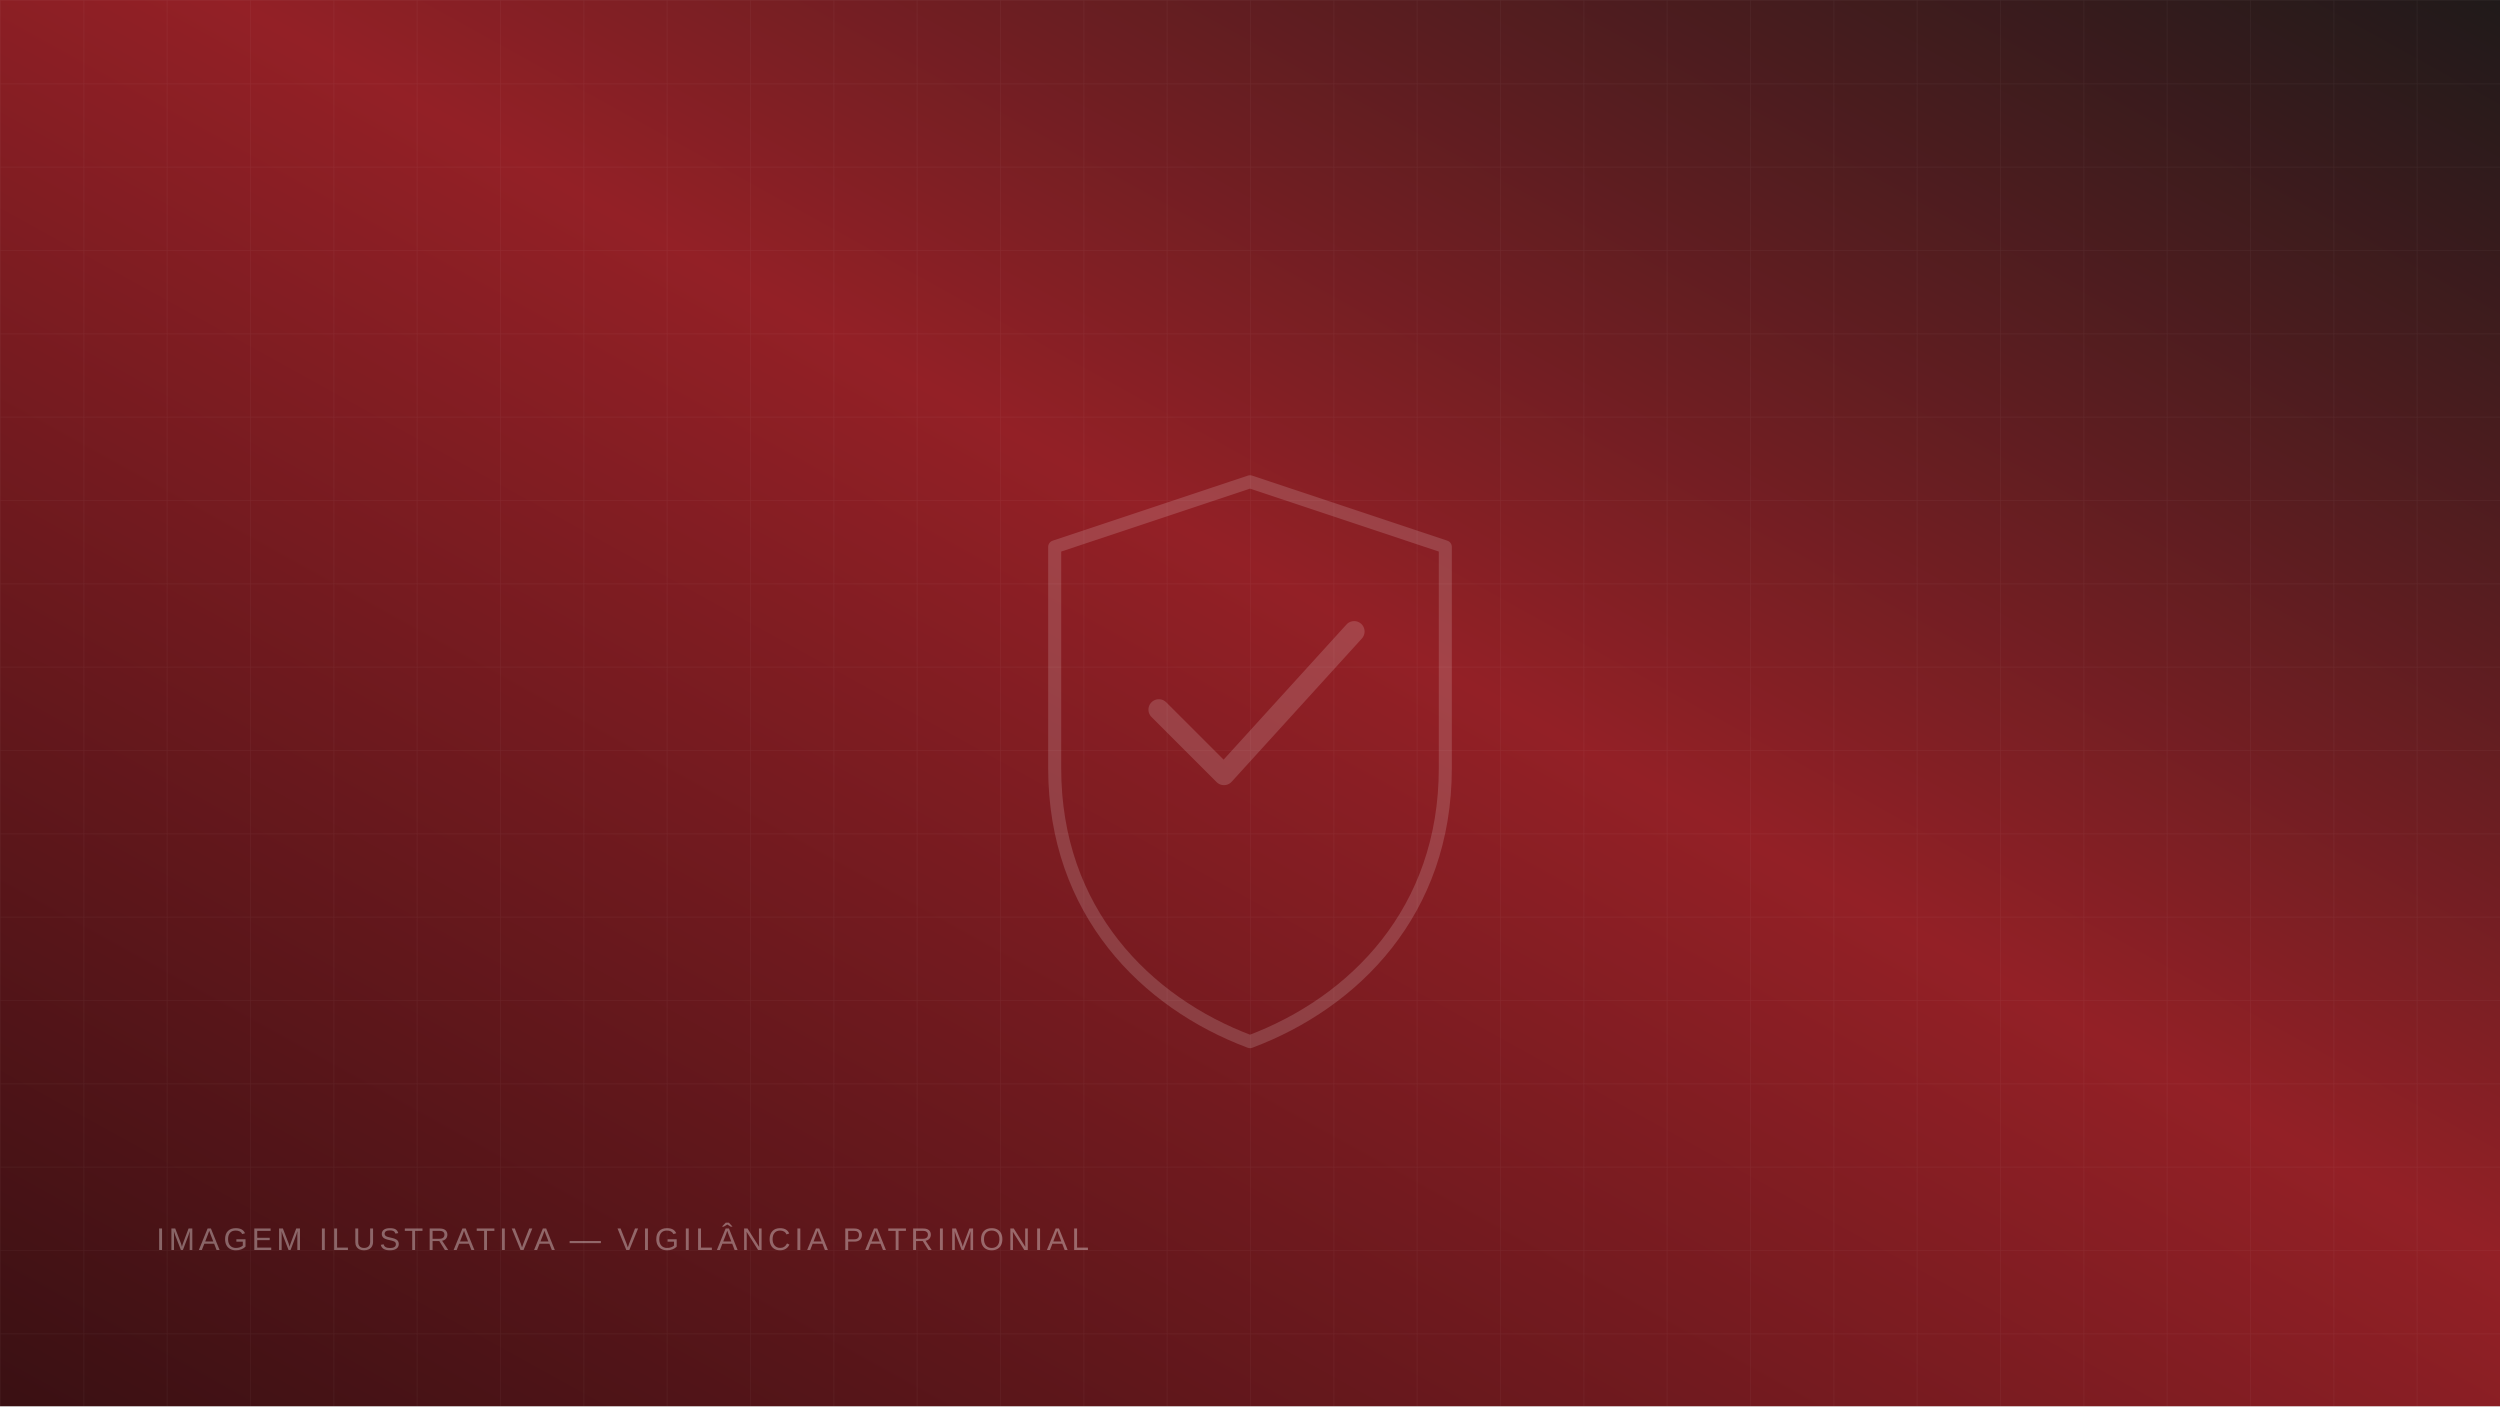
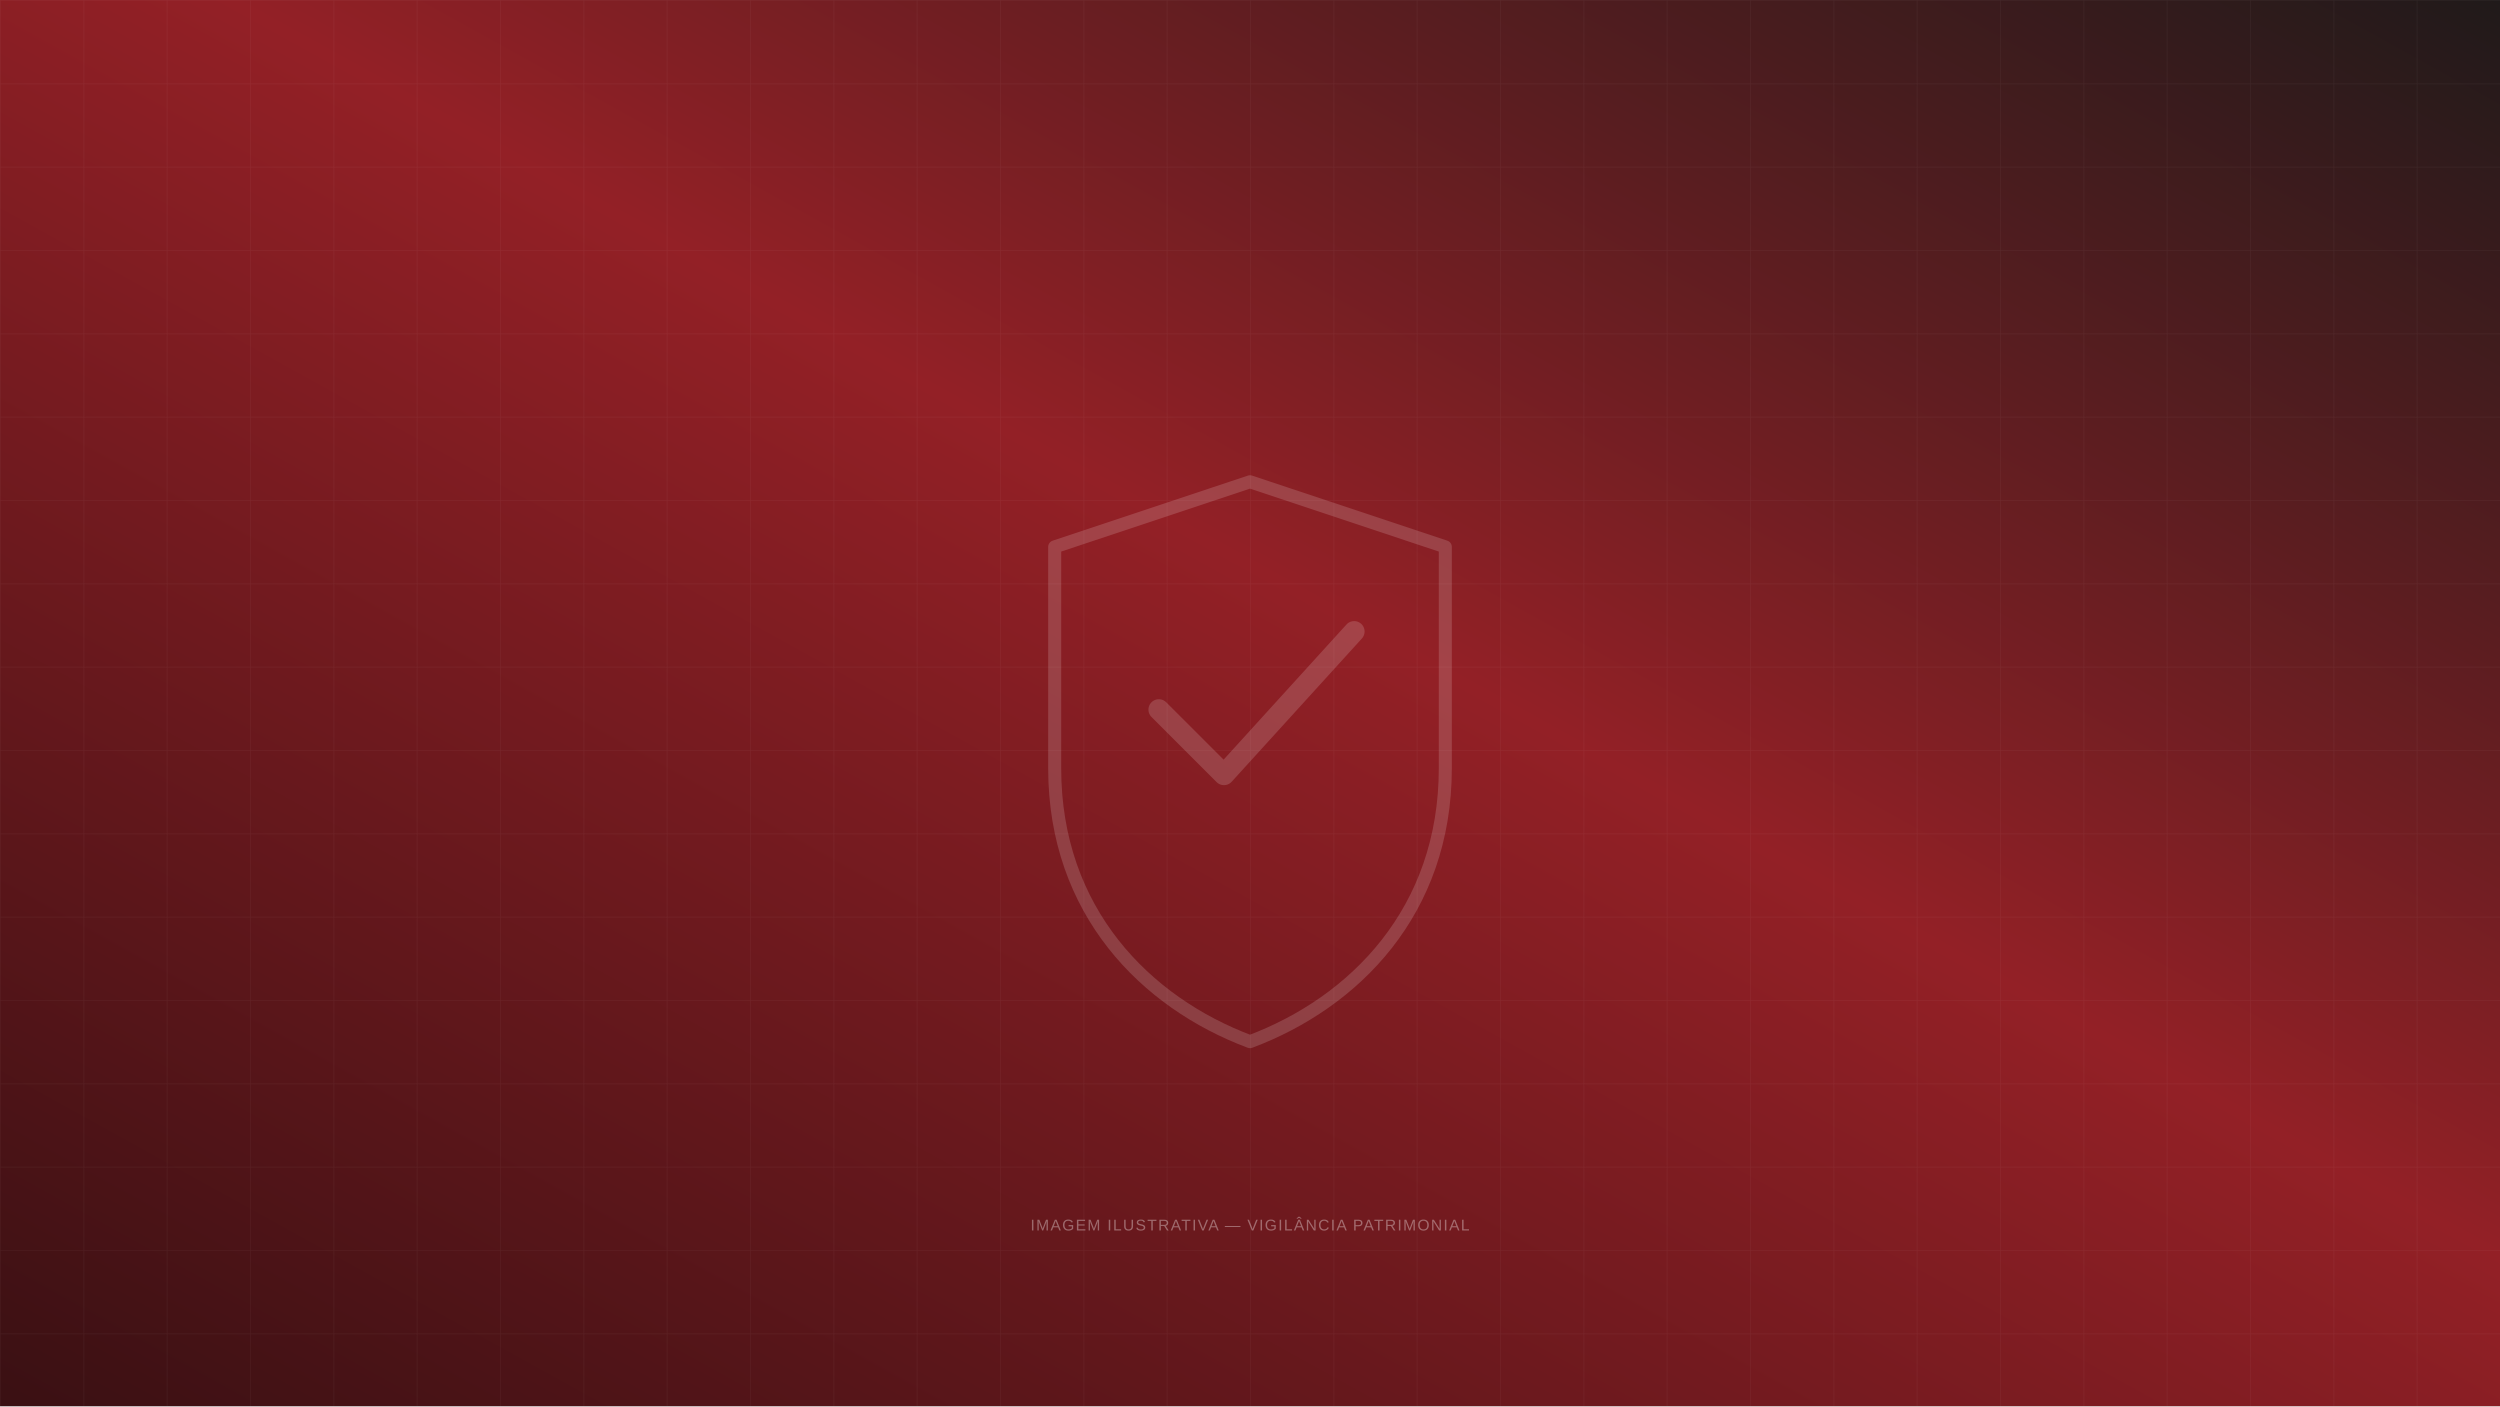
<svg xmlns="http://www.w3.org/2000/svg" viewBox="0 0 1920 1080" role="img" aria-label="Vigilância patrimonial">
  <defs>
    <linearGradient id="bgV" x1="0" y1="1" x2="1" y2="0">
      <stop offset="0%" stop-color="#3a1013" />
      <stop offset="55%" stop-color="#932026" />
      <stop offset="100%" stop-color="#201a1a" />
    </linearGradient>
    <pattern id="gridV" width="64" height="64" patternUnits="userSpaceOnUse">
      <path d="M64 0H0V64" fill="none" stroke="#ffffff" stroke-opacity="0.05" stroke-width="1" />
    </pattern>
  </defs>
  <rect width="1920" height="1080" fill="url(#bgV)" />
  <rect width="1920" height="1080" fill="url(#gridV)" />
  <g opacity="0.16" fill="none" stroke="#ffffff" stroke-width="10" stroke-linejoin="round" stroke-linecap="round">
    <path d="M960 370 l150 50 v170 c0 110 -70 180 -150 210 c-80 -30 -150 -100 -150 -210 v-170 z" />
    <path d="M890 545 l50 50 l100 -110" stroke-width="16" />
  </g>
-   <text x="120" y="960" font-family="Arial, sans-serif" font-size="24" letter-spacing="3" fill="#ffffff" fill-opacity="0.35">IMAGEM ILUSTRATIVA — VIGILÂNCIA PATRIMONIAL</text>
+   <text x="960" y="945" text-anchor="middle" font-family="Arial, sans-serif" font-size="12" letter-spacing="1" fill="#ffffff" fill-opacity="0.35">IMAGEM ILUSTRATIVA — VIGILÂNCIA PATRIMONIAL</text>
</svg>
